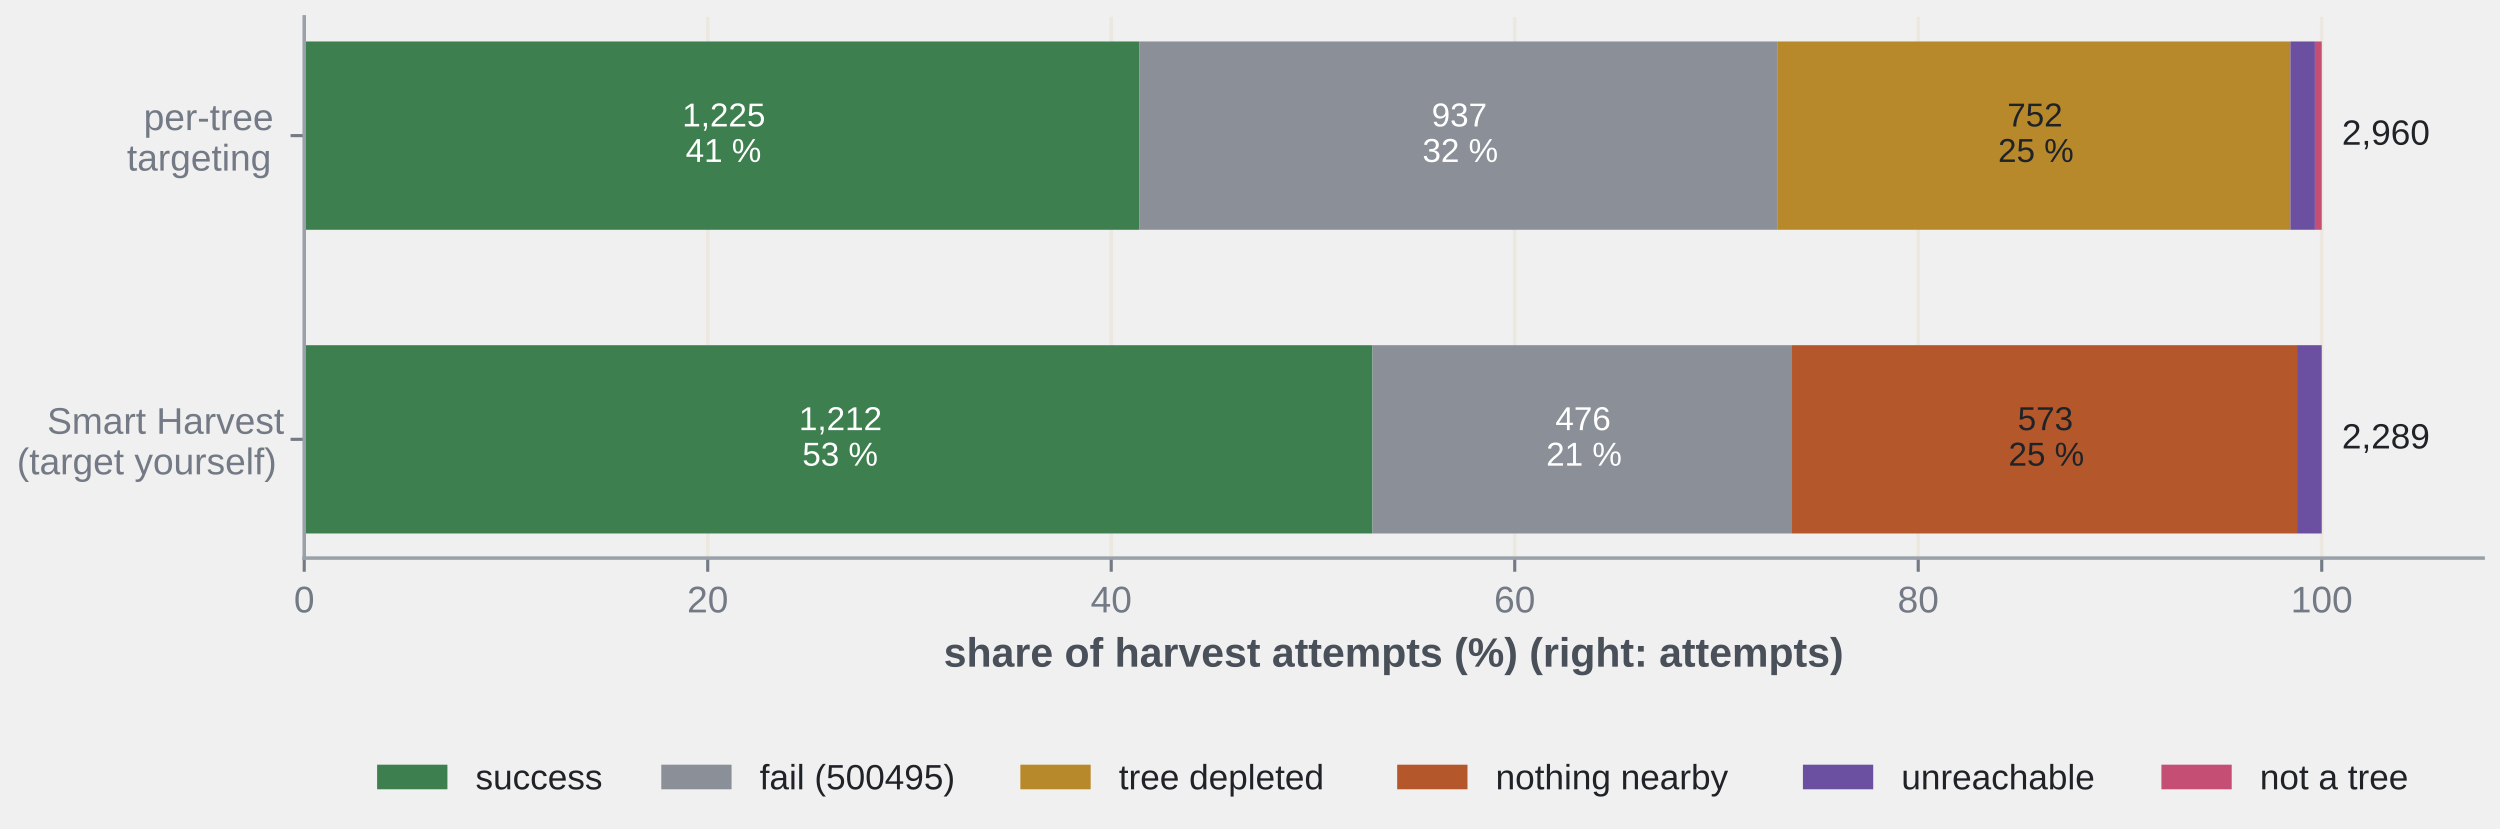
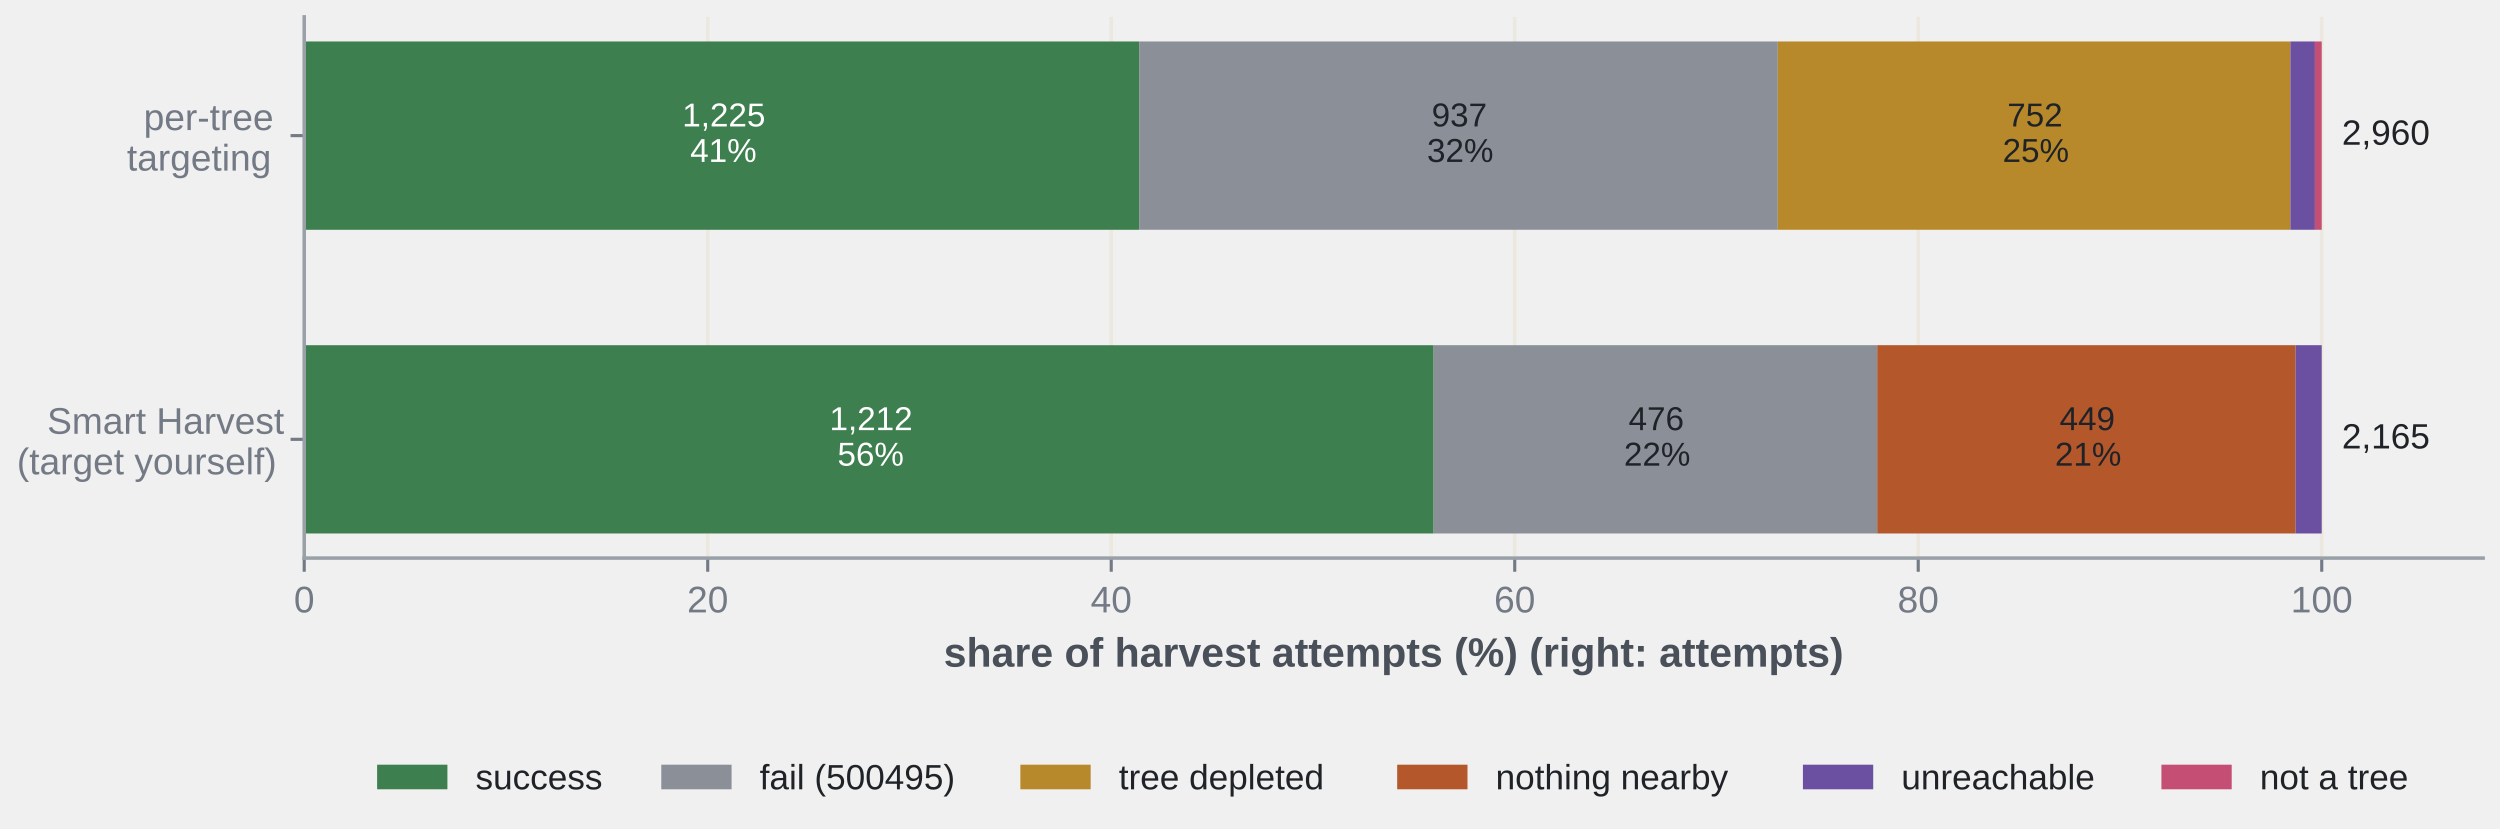
<svg xmlns="http://www.w3.org/2000/svg" xmlns:xlink="http://www.w3.org/1999/xlink" class="chart mpl" role="img" aria-label="06_harvest_outcomes" viewBox="0 0 640.229 212.168" version="1.1">
  <defs>
  
 </defs>
  <g id="figure_1">
    <g id="patch_1">
      <path d="M 0 212.168  L 640.229 212.168  L 640.229 0  L 0 0  L 0 212.168  z " style="fill: none" />
    </g>
    <g id="axes_1">
      <g id="patch_2">
        <path d="M 77.909 142.92  L 635.909 142.92  L 635.909 4.32  L 77.909 4.32  L 77.909 142.92  z " style="fill: none" />
      </g>
      <g id="matplotlib.axis_1">
        <g id="xtick_1">
          <g id="line2d_1">
            <path d="M 77.909 142.92  L 77.909 4.32  " clip-path="url(#p97464dd6e6)" style="fill: none; stroke: #ece8df; stroke-width: 0.9; stroke-linecap: square" />
          </g>
          <g id="line2d_2">
            <defs>
              <path id="m05aa55bce5" d="M 0 0  L 0 3.5  " style="stroke: #737a85; stroke-width: 0.8" />
            </defs>
            <g>
              <use xlink:href="#m05aa55bce5" x="77.909" y="142.92" style="fill: #737a85; stroke: #737a85; stroke-width: 0.8" />
            </g>
          </g>
          <g id="text_1">
            <text style="font-size: 9.5px; font-family: 'Segoe UI', 'Helvetica Neue', 'Arial', 'DejaVu Sans', sans-serif; text-anchor: middle; fill: #737a85" x="77.909" y="156.836" transform="rotate(-0 77.90906 156.8363)">0</text>
          </g>
        </g>
        <g id="xtick_2">
          <g id="line2d_3">
            <path d="M 181.242 142.92  L 181.242 4.32  " clip-path="url(#p97464dd6e6)" style="fill: none; stroke: #ece8df; stroke-width: 0.9; stroke-linecap: square" />
          </g>
          <g id="line2d_4">
            <g>
              <use xlink:href="#m05aa55bce5" x="181.242" y="142.92" style="fill: #737a85; stroke: #737a85; stroke-width: 0.8" />
            </g>
          </g>
          <g id="text_2">
            <text style="font-size: 9.5px; font-family: 'Segoe UI', 'Helvetica Neue', 'Arial', 'DejaVu Sans', sans-serif; text-anchor: middle; fill: #737a85" x="181.242" y="156.836" transform="rotate(-0 181.2424 156.8363)">20</text>
          </g>
        </g>
        <g id="xtick_3">
          <g id="line2d_5">
            <path d="M 284.576 142.92  L 284.576 4.32  " clip-path="url(#p97464dd6e6)" style="fill: none; stroke: #ece8df; stroke-width: 0.9; stroke-linecap: square" />
          </g>
          <g id="line2d_6">
            <g>
              <use xlink:href="#m05aa55bce5" x="284.576" y="142.92" style="fill: #737a85; stroke: #737a85; stroke-width: 0.8" />
            </g>
          </g>
          <g id="text_3">
            <text style="font-size: 9.5px; font-family: 'Segoe UI', 'Helvetica Neue', 'Arial', 'DejaVu Sans', sans-serif; text-anchor: middle; fill: #737a85" x="284.576" y="156.836" transform="rotate(-0 284.5757 156.8363)">40</text>
          </g>
        </g>
        <g id="xtick_4">
          <g id="line2d_7">
            <path d="M 387.909 142.92  L 387.909 4.32  " clip-path="url(#p97464dd6e6)" style="fill: none; stroke: #ece8df; stroke-width: 0.9; stroke-linecap: square" />
          </g>
          <g id="line2d_8">
            <g>
              <use xlink:href="#m05aa55bce5" x="387.909" y="142.92" style="fill: #737a85; stroke: #737a85; stroke-width: 0.8" />
            </g>
          </g>
          <g id="text_4">
            <text style="font-size: 9.5px; font-family: 'Segoe UI', 'Helvetica Neue', 'Arial', 'DejaVu Sans', sans-serif; text-anchor: middle; fill: #737a85" x="387.909" y="156.836" transform="rotate(-0 387.9091 156.8363)">60</text>
          </g>
        </g>
        <g id="xtick_5">
          <g id="line2d_9">
            <path d="M 491.242 142.92  L 491.242 4.32  " clip-path="url(#p97464dd6e6)" style="fill: none; stroke: #ece8df; stroke-width: 0.9; stroke-linecap: square" />
          </g>
          <g id="line2d_10">
            <g>
              <use xlink:href="#m05aa55bce5" x="491.242" y="142.92" style="fill: #737a85; stroke: #737a85; stroke-width: 0.8" />
            </g>
          </g>
          <g id="text_5">
            <text style="font-size: 9.5px; font-family: 'Segoe UI', 'Helvetica Neue', 'Arial', 'DejaVu Sans', sans-serif; text-anchor: middle; fill: #737a85" x="491.242" y="156.836" transform="rotate(-0 491.2424 156.8363)">80</text>
          </g>
        </g>
        <g id="xtick_6">
          <g id="line2d_11">
            <path d="M 594.576 142.92  L 594.576 4.32  " clip-path="url(#p97464dd6e6)" style="fill: none; stroke: #ece8df; stroke-width: 0.9; stroke-linecap: square" />
          </g>
          <g id="line2d_12">
            <g>
              <use xlink:href="#m05aa55bce5" x="594.576" y="142.92" style="fill: #737a85; stroke: #737a85; stroke-width: 0.8" />
            </g>
          </g>
          <g id="text_6">
            <text style="font-size: 9.5px; font-family: 'Segoe UI', 'Helvetica Neue', 'Arial', 'DejaVu Sans', sans-serif; text-anchor: middle; fill: #737a85" x="594.576" y="156.836" transform="rotate(-0 594.5757 156.8363)">100</text>
          </g>
        </g>
        <g id="text_7">
          <text style="font-weight: 600; font-size: 10.5px; font-family: 'Segoe UI', 'Helvetica Neue', 'Arial', 'DejaVu Sans', sans-serif; text-anchor: middle; fill: #4a5059" x="356.909" y="170.725" transform="rotate(-0 356.9091 170.7253)">share of harvest attempts (%)  (right: attempts)</text>
        </g>
      </g>
      <g id="matplotlib.axis_2">
        <g id="ytick_1">
          <g id="line2d_13">
            <defs>
              <path id="md0ddbf23b0" d="M 0 0  L -3.5 0  " style="stroke: #737a85; stroke-width: 0.8" />
            </defs>
            <g>
              <use xlink:href="#md0ddbf23b0" x="77.909" y="112.509" style="fill: #737a85; stroke: #737a85; stroke-width: 0.8" />
            </g>
          </g>
          <g id="text_8">
            <text style="font-size: 9.5px; font-family: 'Segoe UI', 'Helvetica Neue', 'Arial', 'DejaVu Sans', sans-serif; fill: #737a85" transform="translate(12.06992 111.0885)">Smart Harvest</text>
            <text style="font-size: 9.5px; font-family: 'Segoe UI', 'Helvetica Neue', 'Arial', 'DejaVu Sans', sans-serif; fill: #737a85" transform="translate(4.32 121.4695)">(target yourself)</text>
          </g>
        </g>
        <g id="ytick_2">
          <g id="line2d_14">
            <g>
              <use xlink:href="#md0ddbf23b0" x="77.909" y="34.731" style="fill: #737a85; stroke: #737a85; stroke-width: 0.8" />
            </g>
          </g>
          <g id="text_9">
            <text style="font-size: 9.5px; font-family: 'Segoe UI', 'Helvetica Neue', 'Arial', 'DejaVu Sans', sans-serif; fill: #737a85" transform="translate(36.79516 33.31284)">per-tree</text>
            <text style="font-size: 9.5px; font-family: 'Segoe UI', 'Helvetica Neue', 'Arial', 'DejaVu Sans', sans-serif; fill: #737a85" transform="translate(32.49938 43.68955)">targeting</text>
          </g>
        </g>
      </g>
      <g id="patch_3">
-         <path d="M 77.909 136.62  L 351.478 136.62  L 351.478 88.398  L 77.909 88.398  z " clip-path="url(#p97464dd6e6)" style="fill: #3d7f4f" />
+         <path d="M 77.909 136.62  L 367.147 136.62  L 367.147 88.398  L 77.909 88.398  z " clip-path="url(#p97464dd6e6)" style="fill: #3d7f4f" />
      </g>
      <g id="patch_4">
-         <path d="M 351.478 136.62  L 458.92 136.62  L 458.92 88.398  L 351.478 88.398  z " clip-path="url(#p97464dd6e6)" style="fill: #8a8f98" />
+         <path d="M 367.147 136.62  L 480.742 136.62  L 480.742 88.398  L 367.147 88.398  z " clip-path="url(#p97464dd6e6)" style="fill: #8a8f98" />
      </g>
      <g id="patch_5">
-         <path d="M 458.92 136.62  L 588.256 136.62  L 588.256 88.398  L 458.92 88.398  z " clip-path="url(#p97464dd6e6)" style="fill: #b4572b" />
+         <path d="M 480.742 136.62  L 587.894 136.62  L 587.894 88.398  L 480.742 88.398  z " clip-path="url(#p97464dd6e6)" style="fill: #b4572b" />
      </g>
      <g id="patch_6">
-         <path d="M 588.256 136.62  L 594.576 136.62  L 594.576 88.398  L 588.256 88.398  z " clip-path="url(#p97464dd6e6)" style="fill: #6b4fa0" />
+         <path d="M 587.894 136.62  L 594.576 136.62  L 594.576 88.398  L 587.894 88.398  z " clip-path="url(#p97464dd6e6)" style="fill: #6b4fa0" />
      </g>
      <g id="patch_7">
        <path d="M 77.909 58.842  L 291.732 58.842  L 291.732 10.62  L 77.909 10.62  z " clip-path="url(#p97464dd6e6)" style="fill: #3d7f4f" />
      </g>
      <g id="patch_8">
        <path d="M 291.732 58.842  L 455.285 58.842  L 455.285 10.62  L 291.732 10.62  z " clip-path="url(#p97464dd6e6)" style="fill: #8a8f98" />
      </g>
      <g id="patch_9">
        <path d="M 455.285 58.842  L 586.546 58.842  L 586.546 10.62  L 455.285 10.62  z " clip-path="url(#p97464dd6e6)" style="fill: #b8892a" />
      </g>
      <g id="patch_10">
        <path d="M 586.546 58.842  L 592.83 58.842  L 592.83 10.62  L 586.546 10.62  z " clip-path="url(#p97464dd6e6)" style="fill: #6b4fa0" />
      </g>
      <g id="patch_11">
        <path d="M 592.83 58.842  L 594.576 58.842  L 594.576 10.62  L 592.83 10.62  z " clip-path="url(#p97464dd6e6)" style="fill: #c44e74" />
      </g>
      <g id="patch_12">
        <path d="M 77.909 142.92  L 77.909 4.32  " style="fill: none; stroke: #9aa0a8; stroke-width: 0.9; stroke-linejoin: miter; stroke-linecap: square" />
      </g>
      <g id="patch_13">
        <path d="M 77.909 142.92  L 635.909 142.92  " style="fill: none; stroke: #9aa0a8; stroke-width: 0.9; stroke-linejoin: miter; stroke-linecap: square" />
      </g>
      <g id="text_10">
-         <text style="font-size: 8.5px; font-family: 'Segoe UI', 'Helvetica Neue', 'Arial', 'DejaVu Sans', sans-serif; fill: #ffffff" transform="translate(204.6079 110.1618)">1,212</text>
-         <text style="font-size: 8.5px; font-family: 'Segoe UI', 'Helvetica Neue', 'Arial', 'DejaVu Sans', sans-serif; fill: #ffffff" transform="translate(205.4692 119.2553)">53 %</text>
+         <text style="font-size: 8.5px; font-family: 'Segoe UI', 'Helvetica Neue', 'Arial', 'DejaVu Sans', sans-serif; fill: #ffffff" transform="translate(212.4422 110.1618)">1,212</text>
+         <text style="font-size: 8.5px; font-family: 'Segoe UI', 'Helvetica Neue', 'Arial', 'DejaVu Sans', sans-serif; fill: #ffffff" transform="translate(214.4676 119.2553)">56%</text>
      </g>
      <g id="text_11">
-         <text style="font-size: 8.5px; font-family: 'Segoe UI', 'Helvetica Neue', 'Arial', 'DejaVu Sans', sans-serif; fill: #ffffff" transform="translate(398.326 110.1618)">476</text>
-         <text style="font-size: 8.5px; font-family: 'Segoe UI', 'Helvetica Neue', 'Arial', 'DejaVu Sans', sans-serif; fill: #ffffff" transform="translate(395.9745 119.2553)">21 %</text>
+         <text style="font-size: 8.5px; font-family: 'Segoe UI', 'Helvetica Neue', 'Arial', 'DejaVu Sans', sans-serif; fill: #1f2328" transform="translate(417.0714 110.1618)">476</text>
+         <text style="font-size: 8.5px; font-family: 'Segoe UI', 'Helvetica Neue', 'Arial', 'DejaVu Sans', sans-serif; fill: #1f2328" transform="translate(415.8841 119.2553)">22%</text>
      </g>
      <g id="text_12">
-         <text style="font-size: 8.5px; font-family: 'Segoe UI', 'Helvetica Neue', 'Arial', 'DejaVu Sans', sans-serif; fill: #1f2328" transform="translate(516.7146 110.1618)">573</text>
-         <text style="font-size: 8.5px; font-family: 'Segoe UI', 'Helvetica Neue', 'Arial', 'DejaVu Sans', sans-serif; fill: #1f2328" transform="translate(514.3632 119.2553)">25 %</text>
+         <text style="font-size: 8.5px; font-family: 'Segoe UI', 'Helvetica Neue', 'Arial', 'DejaVu Sans', sans-serif; fill: #1f2328" transform="translate(527.4448 110.1618)">449</text>
+         <text style="font-size: 8.5px; font-family: 'Segoe UI', 'Helvetica Neue', 'Arial', 'DejaVu Sans', sans-serif; fill: #1f2328" transform="translate(526.2574 119.2553)">21%</text>
      </g>
      <g id="text_13">
-         <text style="font-size: 9px; font-family: 'Segoe UI', 'Helvetica Neue', 'Arial', 'DejaVu Sans', sans-serif; text-anchor: start; fill: #1f2328" x="599.742" y="114.838" transform="rotate(-0 599.7424 114.838)">2,289</text>
+         <text style="font-size: 9px; font-family: 'Segoe UI', 'Helvetica Neue', 'Arial', 'DejaVu Sans', sans-serif; text-anchor: start; fill: #1f2328" x="599.742" y="114.838" transform="rotate(-0 599.7424 114.838)">2,165</text>
      </g>
      <g id="text_14">
        <text style="font-size: 8.5px; font-family: 'Segoe UI', 'Helvetica Neue', 'Arial', 'DejaVu Sans', sans-serif; fill: #ffffff" transform="translate(174.7349 32.38406)">1,225</text>
-         <text style="font-size: 8.5px; font-family: 'Segoe UI', 'Helvetica Neue', 'Arial', 'DejaVu Sans', sans-serif; fill: #ffffff" transform="translate(175.5962 41.47757)">41 %</text>
+         <text style="font-size: 8.5px; font-family: 'Segoe UI', 'Helvetica Neue', 'Arial', 'DejaVu Sans', sans-serif; fill: #ffffff" transform="translate(176.7603 41.47757)">41%</text>
      </g>
      <g id="text_15">
-         <text style="font-size: 8.5px; font-family: 'Segoe UI', 'Helvetica Neue', 'Arial', 'DejaVu Sans', sans-serif; fill: #ffffff" transform="translate(366.6357 32.38406)">937</text>
-         <text style="font-size: 8.5px; font-family: 'Segoe UI', 'Helvetica Neue', 'Arial', 'DejaVu Sans', sans-serif; fill: #ffffff" transform="translate(364.2842 41.47757)">32 %</text>
+         <text style="font-size: 8.5px; font-family: 'Segoe UI', 'Helvetica Neue', 'Arial', 'DejaVu Sans', sans-serif; fill: #1f2328" transform="translate(366.6357 32.38406)">937</text>
+         <text style="font-size: 8.5px; font-family: 'Segoe UI', 'Helvetica Neue', 'Arial', 'DejaVu Sans', sans-serif; fill: #1f2328" transform="translate(365.4483 41.47757)">32%</text>
      </g>
      <g id="text_16">
        <text style="font-size: 8.5px; font-family: 'Segoe UI', 'Helvetica Neue', 'Arial', 'DejaVu Sans', sans-serif; fill: #1f2328" transform="translate(514.0428 32.38406)">752</text>
-         <text style="font-size: 8.5px; font-family: 'Segoe UI', 'Helvetica Neue', 'Arial', 'DejaVu Sans', sans-serif; fill: #1f2328" transform="translate(511.6913 41.47757)">25 %</text>
+         <text style="font-size: 8.5px; font-family: 'Segoe UI', 'Helvetica Neue', 'Arial', 'DejaVu Sans', sans-serif; fill: #1f2328" transform="translate(512.8554 41.47757)">25%</text>
      </g>
      <g id="text_17">
        <text style="font-size: 9px; font-family: 'Segoe UI', 'Helvetica Neue', 'Arial', 'DejaVu Sans', sans-serif; text-anchor: start; fill: #1f2328" x="599.742" y="37.06" transform="rotate(-0 599.7424 37.06021)">2,960</text>
      </g>
      <g id="legend_1">
        <g id="patch_14">
          <path d="M 96.578 202.13  L 114.578 202.13  L 114.578 195.83  L 96.578 195.83  z " style="fill: #3d7f4f" />
        </g>
        <g id="text_18">
          <text style="font-size: 9px; font-family: 'Segoe UI', 'Helvetica Neue', 'Arial', 'DejaVu Sans', sans-serif; text-anchor: start; fill: #1f2328" x="121.778" y="202.13" transform="rotate(-0 121.7777 202.1304)">success</text>
        </g>
        <g id="patch_15">
          <path d="M 169.35 202.13  L 187.35 202.13  L 187.35 195.83  L 169.35 195.83  z " style="fill: #8a8f98" />
        </g>
        <g id="text_19">
          <text style="font-size: 9px; font-family: 'Segoe UI', 'Helvetica Neue', 'Arial', 'DejaVu Sans', sans-serif; text-anchor: start; fill: #1f2328" x="194.55" y="202.13" transform="rotate(-0 194.5498 202.1304)">fail (500495)</text>
        </g>
        <g id="patch_16">
          <path d="M 261.31 202.13  L 279.31 202.13  L 279.31 195.83  L 261.31 195.83  z " style="fill: #b8892a" />
        </g>
        <g id="text_20">
          <text style="font-size: 9px; font-family: 'Segoe UI', 'Helvetica Neue', 'Arial', 'DejaVu Sans', sans-serif; text-anchor: start; fill: #1f2328" x="286.51" y="202.13" transform="rotate(-0 286.5101 202.1304)">tree depleted</text>
        </g>
        <g id="patch_17">
          <path d="M 357.81 202.13  L 375.81 202.13  L 375.81 195.83  L 357.81 195.83  z " style="fill: #b4572b" />
        </g>
        <g id="text_21">
          <text style="font-size: 9px; font-family: 'Segoe UI', 'Helvetica Neue', 'Arial', 'DejaVu Sans', sans-serif; text-anchor: start; fill: #1f2328" x="383.01" y="202.13" transform="rotate(-0 383.0098 202.1304)">nothing nearby</text>
        </g>
        <g id="patch_18">
          <path d="M 461.713 202.13  L 479.713 202.13  L 479.713 195.83  L 461.713 195.83  z " style="fill: #6b4fa0" />
        </g>
        <g id="text_22">
          <text style="font-size: 9px; font-family: 'Segoe UI', 'Helvetica Neue', 'Arial', 'DejaVu Sans', sans-serif; text-anchor: start; fill: #1f2328" x="486.913" y="202.13" transform="rotate(-0 486.9134 202.1304)">unreachable</text>
        </g>
        <g id="patch_19">
          <path d="M 553.522 202.13  L 571.522 202.13  L 571.522 195.83  L 553.522 195.83  z " style="fill: #c44e74" />
        </g>
        <g id="text_23">
          <text style="font-size: 9px; font-family: 'Segoe UI', 'Helvetica Neue', 'Arial', 'DejaVu Sans', sans-serif; text-anchor: start; fill: #1f2328" x="578.722" y="202.13" transform="rotate(-0 578.7218 202.1304)">not a tree</text>
        </g>
      </g>
    </g>
  </g>
  <defs>
    <clipPath id="p97464dd6e6">
      <rect x="77.909" y="4.32" width="558" height="138.6" />
    </clipPath>
  </defs>
</svg>
